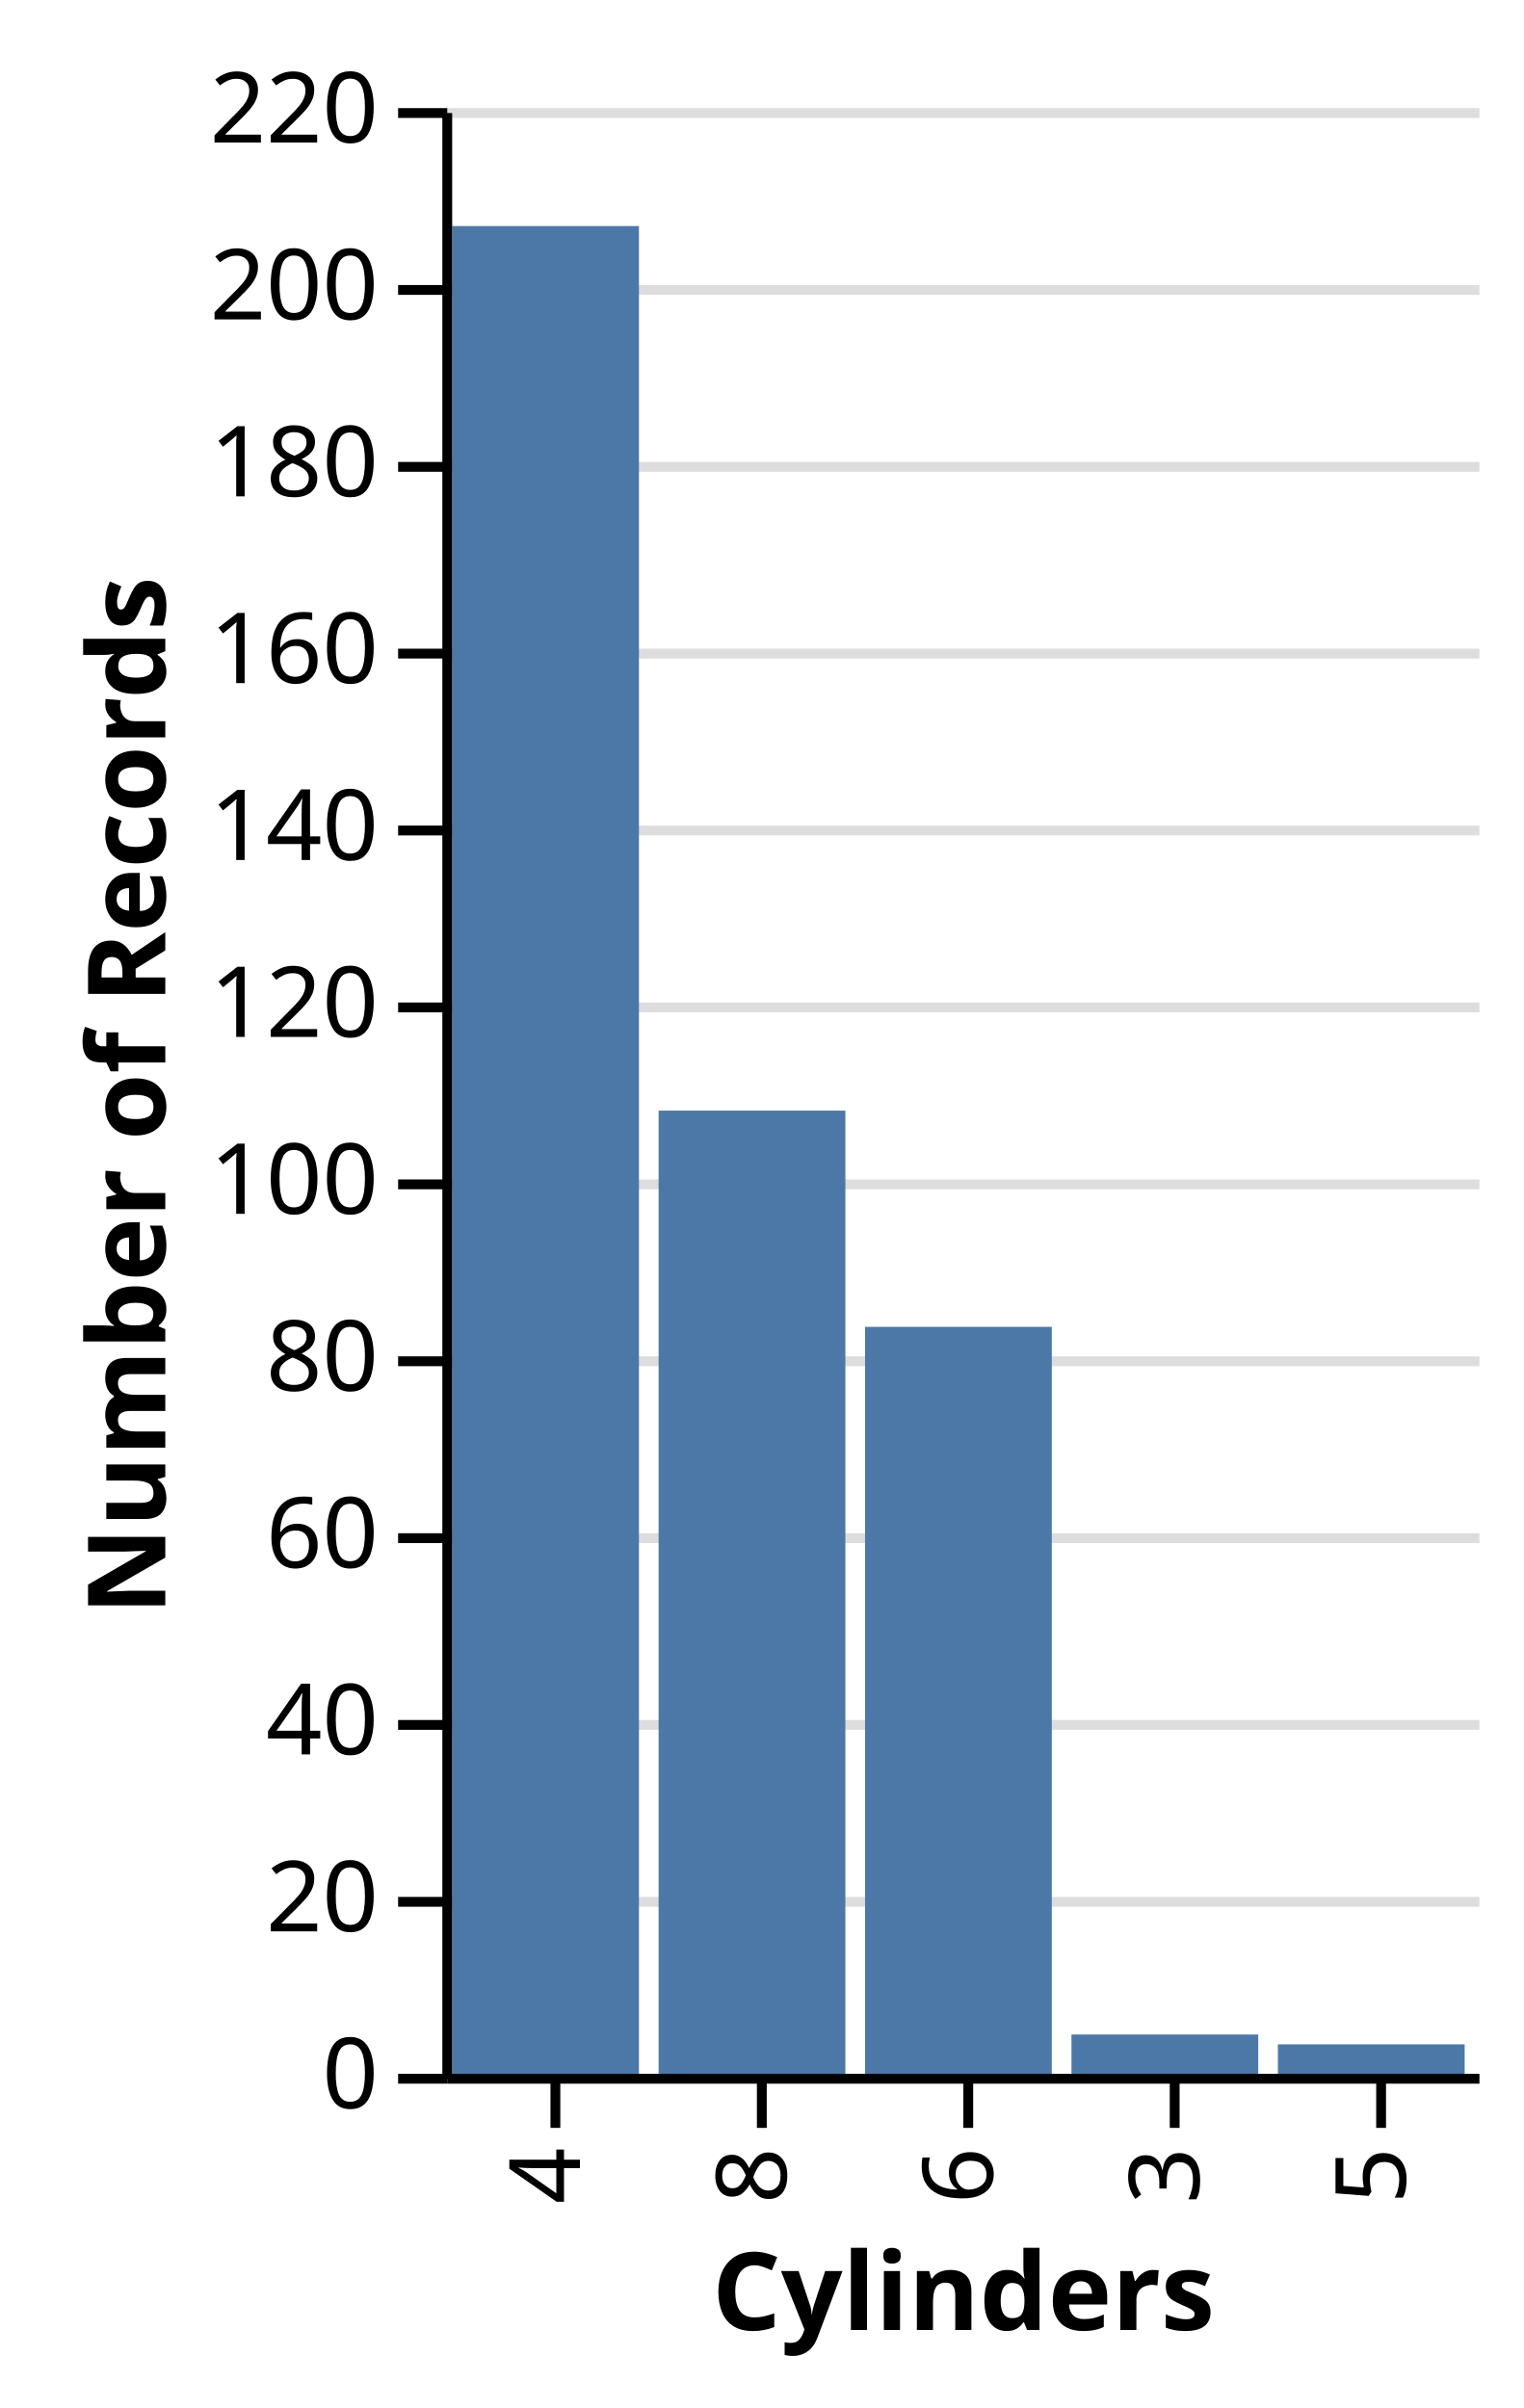
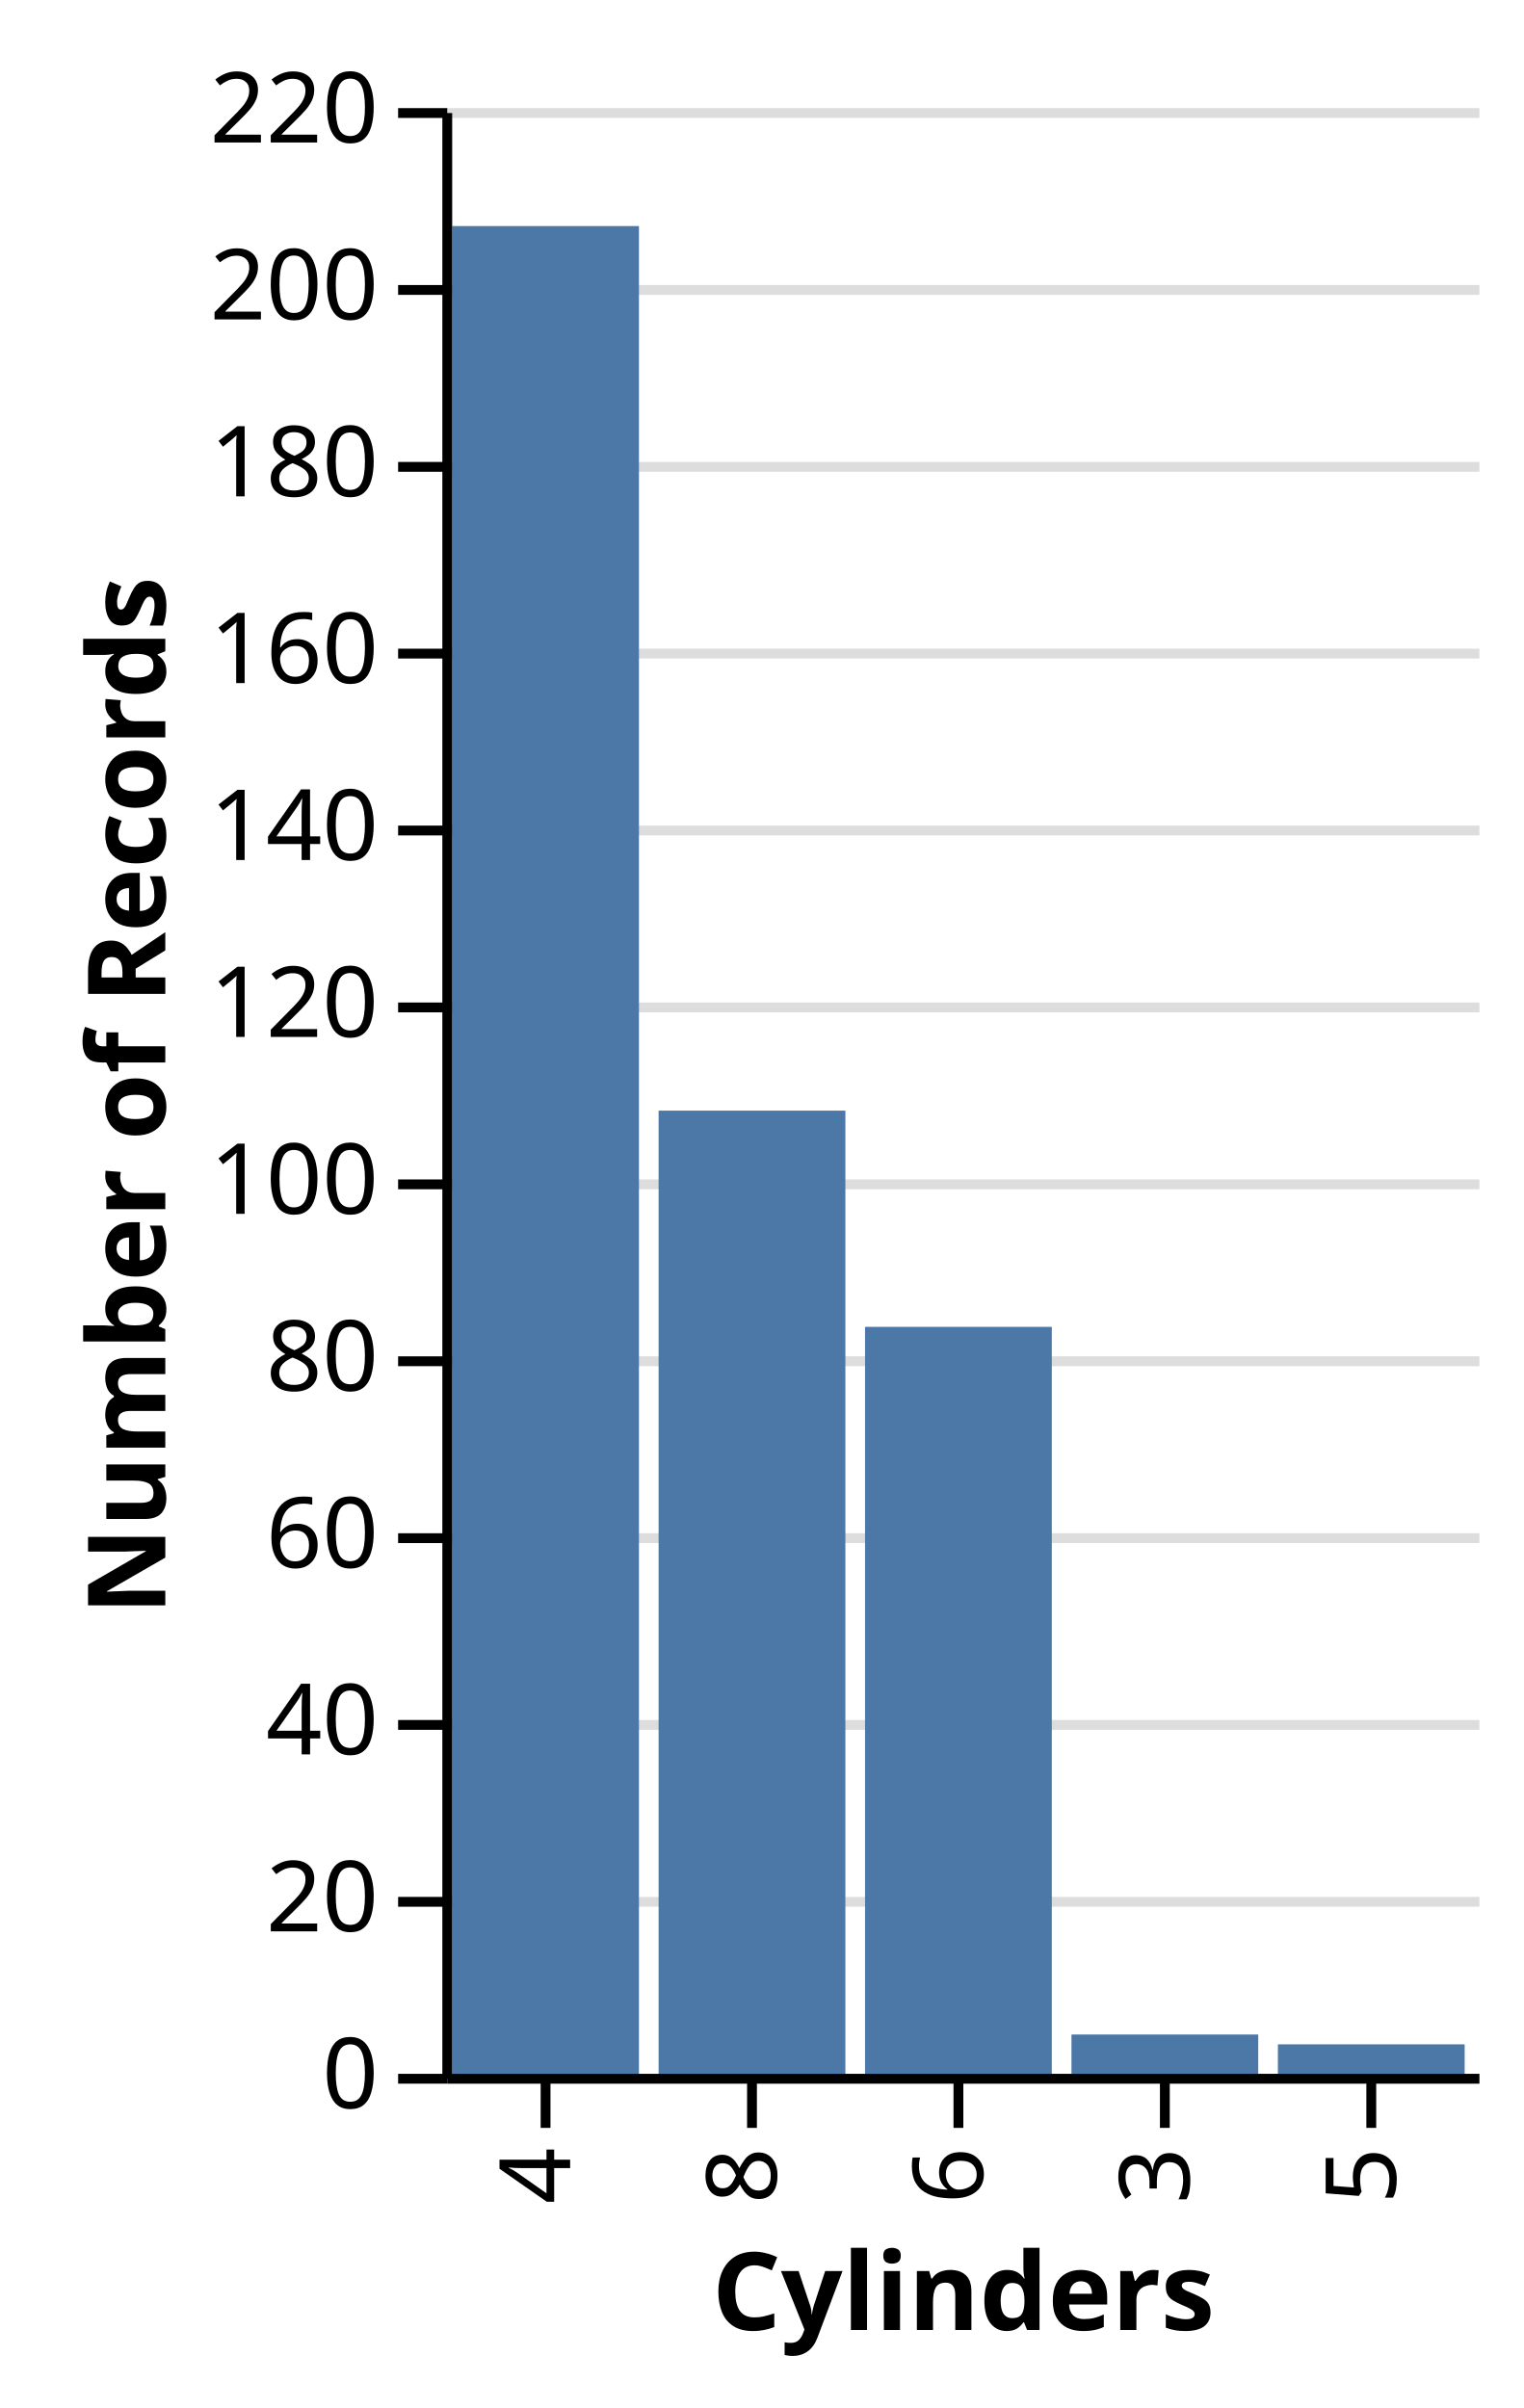
<svg xmlns="http://www.w3.org/2000/svg" class="marks" width="155" height="245" viewBox="0 0 155 245" version="1.1">
  <g transform="translate(45,11)">
    <g class="mark-group role-frame root">
      <g transform="translate(0,0)">
        <path class="background" d="M0,0h105v200h-105Z" style="fill: transparent;" />
        <g>
          <g class="mark-group role-axis">
            <g transform="translate(0.5,0.5)">
              <path class="background" d="M0,0h0v0h0Z" style="pointer-events: none; fill: none;" />
              <g>
                <g class="mark-rule role-axis-grid" style="pointer-events: none;">
                  <line transform="translate(0,200)" x2="105" y2="0" style="fill: none; stroke: #ddd; stroke-width: 1; stroke-dasharray: ; opacity: 1;" />
                  <line transform="translate(0,182)" x2="105" y2="0" style="fill: none; stroke: #ddd; stroke-width: 1; stroke-dasharray: ; opacity: 1;" />
                  <line transform="translate(0,164)" x2="105" y2="0" style="fill: none; stroke: #ddd; stroke-width: 1; stroke-dasharray: ; opacity: 1;" />
                  <line transform="translate(0,145)" x2="105" y2="0" style="fill: none; stroke: #ddd; stroke-width: 1; stroke-dasharray: ; opacity: 1;" />
                  <line transform="translate(0,127)" x2="105" y2="0" style="fill: none; stroke: #ddd; stroke-width: 1; stroke-dasharray: ; opacity: 1;" />
                  <line transform="translate(0,109)" x2="105" y2="0" style="fill: none; stroke: #ddd; stroke-width: 1; stroke-dasharray: ; opacity: 1;" />
                  <line transform="translate(0,91)" x2="105" y2="0" style="fill: none; stroke: #ddd; stroke-width: 1; stroke-dasharray: ; opacity: 1;" />
                  <line transform="translate(0,73)" x2="105" y2="0" style="fill: none; stroke: #ddd; stroke-width: 1; stroke-dasharray: ; opacity: 1;" />
                  <line transform="translate(0,55)" x2="105" y2="0" style="fill: none; stroke: #ddd; stroke-width: 1; stroke-dasharray: ; opacity: 1;" />
                  <line transform="translate(0,36)" x2="105" y2="0" style="fill: none; stroke: #ddd; stroke-width: 1; stroke-dasharray: ; opacity: 1;" />
                  <line transform="translate(0,18)" x2="105" y2="0" style="fill: none; stroke: #ddd; stroke-width: 1; stroke-dasharray: ; opacity: 1;" />
                  <line transform="translate(0,0)" x2="105" y2="0" style="fill: none; stroke: #ddd; stroke-width: 1; stroke-dasharray: ; opacity: 1;" />
                </g>
              </g>
            </g>
          </g>
          <g class="mark-rect role-bar marks">
            <path d="M22,102h19v98h-19Z" style="fill: #4c78a8;" />
            <path d="M1,12h19v188h-19Z" style="fill: #4c78a8;" />
            <path d="M43,124h19v76h-19Z" style="fill: #4c78a8;" />
            <path d="M64,196h19v4h-19Z" style="fill: #4c78a8;" />
            <path d="M85,197h19v3h-19Z" style="fill: #4c78a8;" />
          </g>
          <g class="mark-group role-axis">
            <g transform="translate(0.5,200.5)">
              <path class="background" d="M0,0h0v0h0Z" style="pointer-events: none; fill: none;" />
              <g>
                <g class="mark-rule role-axis-tick" style="pointer-events: none;">
-                   <line transform="translate(11,0)" x2="0" y2="5" style="fill: none; stroke: #000; stroke-width: 1; opacity: 1;" />
-                   <line transform="translate(32,0)" x2="0" y2="5" style="fill: none; stroke: #000; stroke-width: 1; opacity: 1;" />
-                   <line transform="translate(53,0)" x2="0" y2="5" style="fill: none; stroke: #000; stroke-width: 1; opacity: 1;" />
-                   <line transform="translate(74,0)" x2="0" y2="5" style="fill: none; stroke: #000; stroke-width: 1; opacity: 1;" />
-                   <line transform="translate(95,0)" x2="0" y2="5" style="fill: none; stroke: #000; stroke-width: 1; opacity: 1;" />
+                   <line transform="translate(10,0)" x2="0" y2="5" style="fill: none; stroke: #000; stroke-width: 1; opacity: 1;" />
+                   <line transform="translate(31,0)" x2="0" y2="5" style="fill: none; stroke: #000; stroke-width: 1; opacity: 1;" />
+                   <line transform="translate(52,0)" x2="0" y2="5" style="fill: none; stroke: #000; stroke-width: 1; opacity: 1;" />
+                   <line transform="translate(73,0)" x2="0" y2="5" style="fill: none; stroke: #000; stroke-width: 1; opacity: 1;" />
+                   <line transform="translate(94,0)" x2="0" y2="5" style="fill: none; stroke: #000; stroke-width: 1; opacity: 1;" />
                </g>
                <g class="mark-text role-axis-label" style="pointer-events: none;">
-                   <text text-anchor="end" transform="translate(10.5,7) rotate(270) translate(0,3)" style="font: 10px sans-serif; fill: #000; opacity: 1;">4</text>
-                   <text text-anchor="end" transform="translate(31.5,7) rotate(270) translate(0,3)" style="font: 10px sans-serif; fill: #000; opacity: 1;">8</text>
-                   <text text-anchor="end" transform="translate(52.5,7) rotate(270) translate(0,3)" style="font: 10px sans-serif; fill: #000; opacity: 1;">6</text>
-                   <text text-anchor="end" transform="translate(73.5,7) rotate(270) translate(0,3)" style="font: 10px sans-serif; fill: #000; opacity: 1;">3</text>
-                   <text text-anchor="end" transform="translate(94.5,7) rotate(270) translate(0,3)" style="font: 10px sans-serif; fill: #000; opacity: 1;">5</text>
+                   <text text-anchor="end" transform="translate(9.5,7) rotate(270) translate(0,3)" style="font: 10px sans-serif; fill: #000; opacity: 1;">4</text>
+                   <text text-anchor="end" transform="translate(30.5,7) rotate(270) translate(0,3)" style="font: 10px sans-serif; fill: #000; opacity: 1;">8</text>
+                   <text text-anchor="end" transform="translate(51.5,7) rotate(270) translate(0,3)" style="font: 10px sans-serif; fill: #000; opacity: 1;">6</text>
+                   <text text-anchor="end" transform="translate(72.5,7) rotate(270) translate(0,3)" style="font: 10px sans-serif; fill: #000; opacity: 1;">3</text>
+                   <text text-anchor="end" transform="translate(93.5,7) rotate(270) translate(0,3)" style="font: 10px sans-serif; fill: #000; opacity: 1;">5</text>
                </g>
                <g class="mark-rule role-axis-domain" style="pointer-events: none;">
                  <line transform="translate(0,0)" x2="105" y2="0" style="fill: none; stroke: #000; stroke-width: 1; opacity: 1;" />
                </g>
                <g class="mark-text role-axis-title" style="pointer-events: none;">
                  <text text-anchor="middle" transform="translate(52.5,25.56152)" style="font: bold 11px sans-serif; fill: #000; opacity: 1;">Cylinders</text>
                </g>
              </g>
            </g>
          </g>
          <g class="mark-group role-axis">
            <g transform="translate(0.5,0.5)">
              <path class="background" d="M0,0h0v0h0Z" style="pointer-events: none; fill: none;" />
              <g>
                <g class="mark-rule role-axis-tick" style="pointer-events: none;">
                  <line transform="translate(0,200)" x2="-5" y2="0" style="fill: none; stroke: #000; stroke-width: 1; opacity: 1;" />
                  <line transform="translate(0,182)" x2="-5" y2="0" style="fill: none; stroke: #000; stroke-width: 1; opacity: 1;" />
                  <line transform="translate(0,164)" x2="-5" y2="0" style="fill: none; stroke: #000; stroke-width: 1; opacity: 1;" />
                  <line transform="translate(0,145)" x2="-5" y2="0" style="fill: none; stroke: #000; stroke-width: 1; opacity: 1;" />
                  <line transform="translate(0,127)" x2="-5" y2="0" style="fill: none; stroke: #000; stroke-width: 1; opacity: 1;" />
                  <line transform="translate(0,109)" x2="-5" y2="0" style="fill: none; stroke: #000; stroke-width: 1; opacity: 1;" />
                  <line transform="translate(0,91)" x2="-5" y2="0" style="fill: none; stroke: #000; stroke-width: 1; opacity: 1;" />
                  <line transform="translate(0,73)" x2="-5" y2="0" style="fill: none; stroke: #000; stroke-width: 1; opacity: 1;" />
                  <line transform="translate(0,55)" x2="-5" y2="0" style="fill: none; stroke: #000; stroke-width: 1; opacity: 1;" />
                  <line transform="translate(0,36)" x2="-5" y2="0" style="fill: none; stroke: #000; stroke-width: 1; opacity: 1;" />
                  <line transform="translate(0,18)" x2="-5" y2="0" style="fill: none; stroke: #000; stroke-width: 1; opacity: 1;" />
                  <line transform="translate(0,0)" x2="-5" y2="0" style="fill: none; stroke: #000; stroke-width: 1; opacity: 1;" />
                </g>
                <g class="mark-text role-axis-label" style="pointer-events: none;">
                  <text text-anchor="end" transform="translate(-7,203)" style="font: 10px sans-serif; fill: #000; opacity: 1;">0</text>
                  <text text-anchor="end" transform="translate(-7,185)" style="font: 10px sans-serif; fill: #000; opacity: 1;">20</text>
                  <text text-anchor="end" transform="translate(-7,167)" style="font: 10px sans-serif; fill: #000; opacity: 1;">40</text>
                  <text text-anchor="end" transform="translate(-7,148)" style="font: 10px sans-serif; fill: #000; opacity: 1;">60</text>
                  <text text-anchor="end" transform="translate(-7,130)" style="font: 10px sans-serif; fill: #000; opacity: 1;">80</text>
                  <text text-anchor="end" transform="translate(-7,112)" style="font: 10px sans-serif; fill: #000; opacity: 1;">100</text>
                  <text text-anchor="end" transform="translate(-7,94)" style="font: 10px sans-serif; fill: #000; opacity: 1;">120</text>
                  <text text-anchor="end" transform="translate(-7,76)" style="font: 10px sans-serif; fill: #000; opacity: 1;">140</text>
                  <text text-anchor="end" transform="translate(-7,58)" style="font: 10px sans-serif; fill: #000; opacity: 1;">160</text>
                  <text text-anchor="end" transform="translate(-7,39)" style="font: 10px sans-serif; fill: #000; opacity: 1;">180</text>
                  <text text-anchor="end" transform="translate(-7,21)" style="font: 10px sans-serif; fill: #000; opacity: 1;">200</text>
                  <text text-anchor="end" transform="translate(-7,3)" style="font: 10px sans-serif; fill: #000; opacity: 1;">220</text>
                </g>
                <g class="mark-rule role-axis-domain" style="pointer-events: none;">
                  <line transform="translate(0,200)" x2="0" y2="-200" style="fill: none; stroke: #000; stroke-width: 1; opacity: 1;" />
                </g>
                <g class="mark-text role-axis-title" style="pointer-events: none;">
                  <text text-anchor="middle" transform="translate(-26.68457,100) rotate(-90) translate(0,-2)" style="font: bold 11px sans-serif; fill: #000; opacity: 1;">Number of Records</text>
                </g>
              </g>
            </g>
          </g>
        </g>
      </g>
    </g>
  </g>
</svg>
